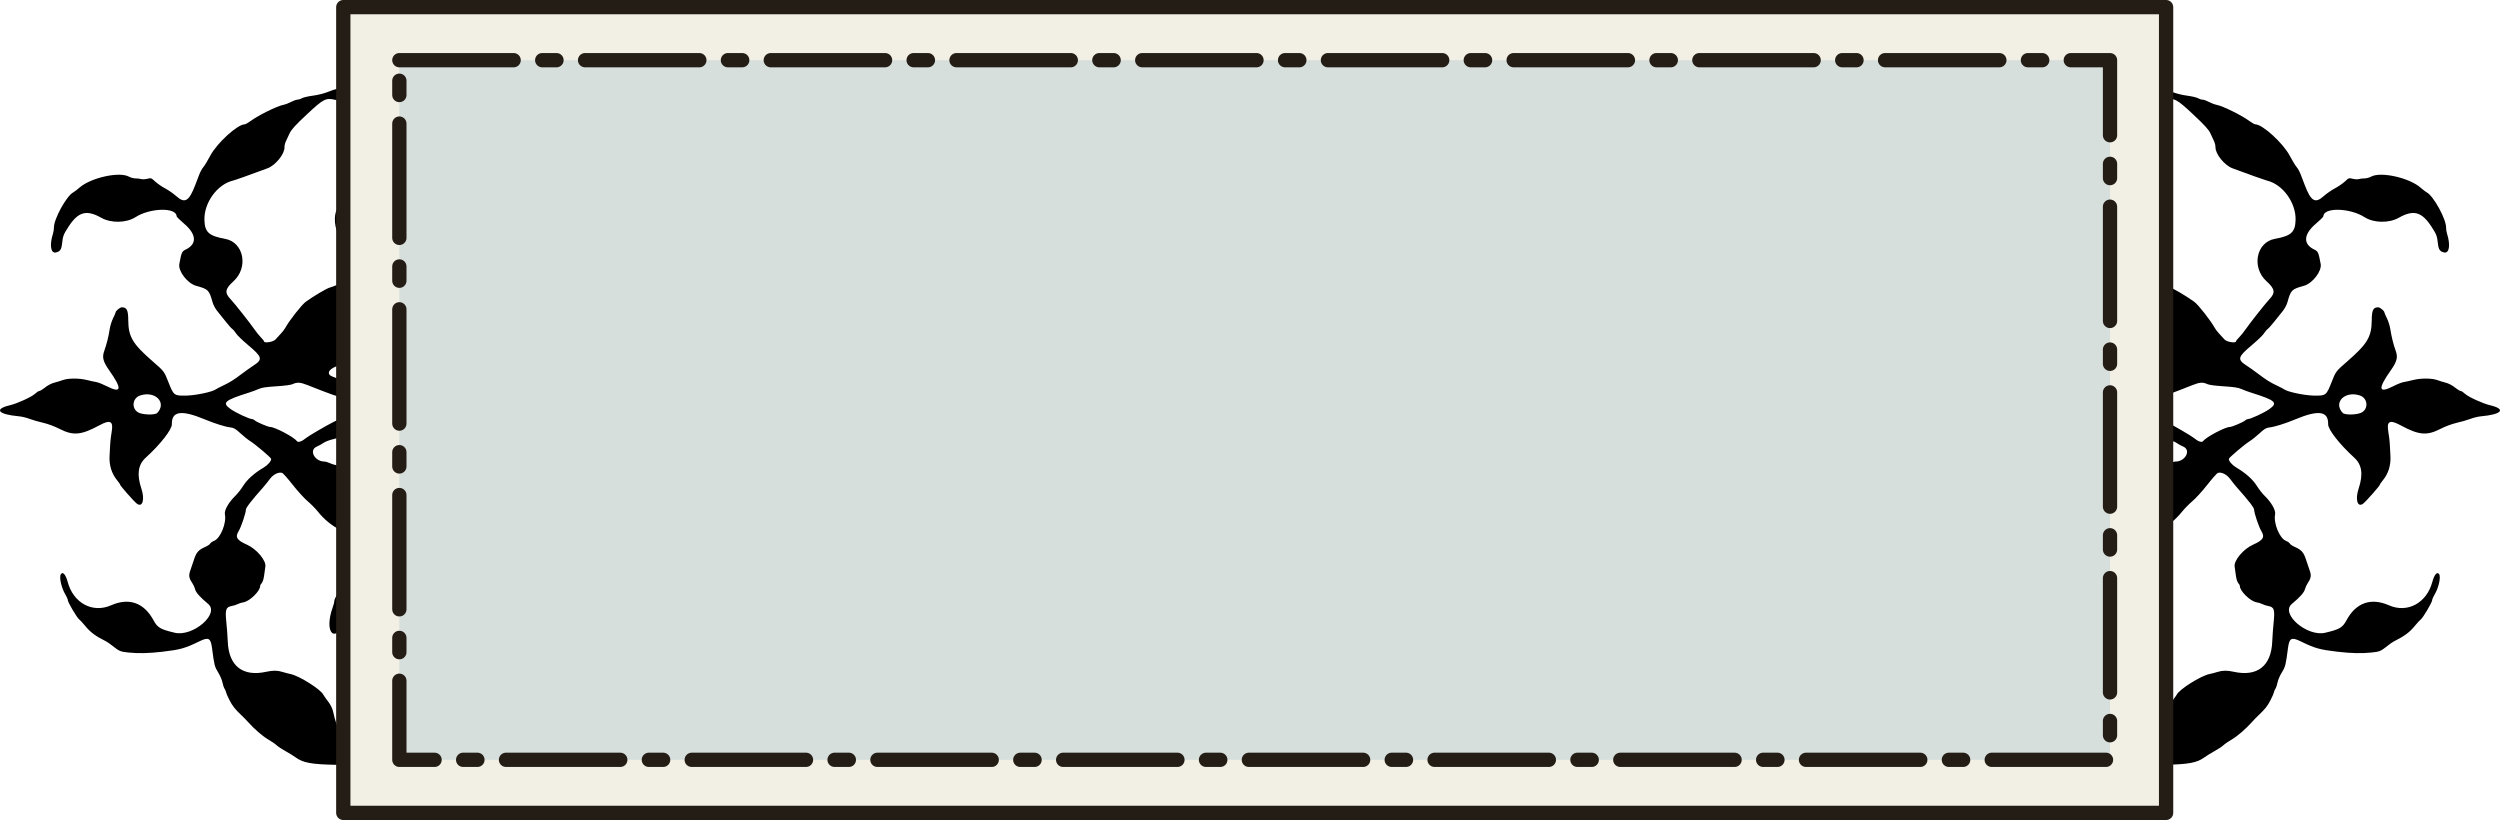
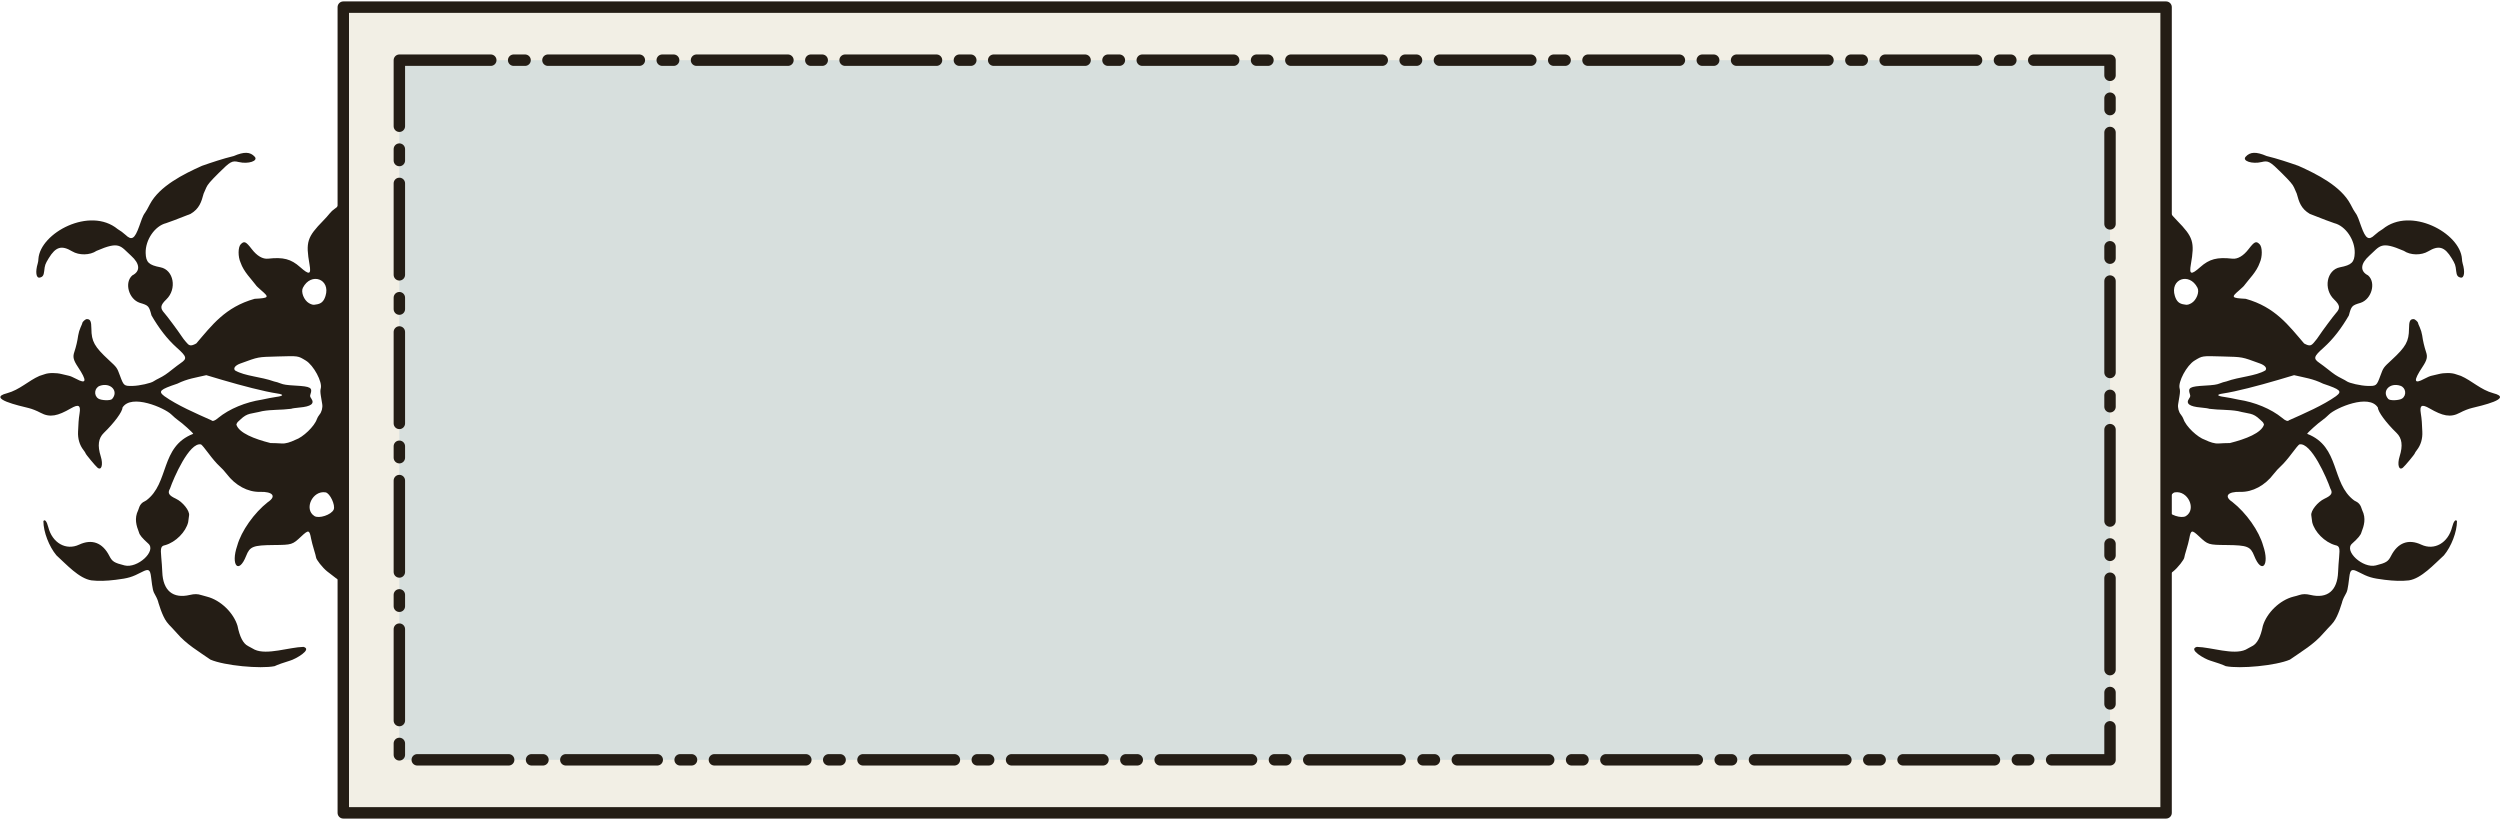
<svg xmlns="http://www.w3.org/2000/svg" xml:space="preserve" width="875" height="287" viewBox="0 0 231.51 75.935">
-   <path d="M195.825 70.922c-.357-.165-1.233-.46-2.023-.681-1.181-.331-2.271-1.082-2.102-1.449a.659.659 0 0 0 .057-.207c.001-.053.121-.063.31-.025.444.089 2.367.34 3.177.415.434.04.884.028 1.195-.033.43-.084.539-.078.792.045.417.202.684.183 1.17-.082.234-.128.631-.332.882-.453.626-.301 1.071-1.11 1.36-2.468.08-.379.226-.686.499-1.047.212-.281.402-.55.423-.595.212-.485 2.227-1.758 3.044-1.924.2-.04.537-.129.748-.196.451-.144.888-.149 1.47-.018 2.207.495 3.508-.524 3.593-2.816a33.1 33.1 0 0 1 .13-1.773c.12-1.173.046-1.397-.5-1.497a2.12 2.12 0 0 1-.54-.173 2.164 2.164 0 0 0-.561-.174c-.575-.1-1.533-1.043-1.53-1.503.001-.066-.066-.19-.148-.274-.083-.085-.18-.394-.217-.687-.037-.293-.09-.67-.117-.838-.093-.558.816-1.637 1.71-2.033.935-.413 1.108-.695.764-1.25-.222-.359-.676-1.697-.668-1.973.005-.19-.505-.852-1.606-2.086a12.27 12.27 0 0 1-.598-.747c-.328-.447-.819-.696-1.158-.587-.083.026-.524.523-.979 1.103-.455.58-1.073 1.26-1.372 1.51-.3.25-.74.698-.979.996-1.131 1.414-2.755 2.236-4.335 2.194-1.674-.044-2.16.544-1.03 1.244.688.426 1.212.853 1.209.986-.001.049.145.248.325.443.921.994 1.172 1.303 1.424 1.75.15.268.417.7.59.958.175.259.315.551.313.65-.002.099.056.345.13.547.885 2.408-.187 3.57-1.157 1.254-.483-1.153-.888-1.302-3.59-1.327-2.374-.021-2.416-.034-3.573-1.053-.951-.84-1.067-.815-1.28.27-.06.301-.227.907-.372 1.346-.145.44-.267.864-.27.945-.01.267-.85 1.267-1.432 1.707-1.044.787-1.502 1.094-1.63 1.092-.165-.003-.639.463-.845.832-.425.76-.586 1.104-.59 1.262-.01.38-.24.914-.413.96-.69.18-.996-1.007-.712-2.763.26-1.595.322-2.523.215-3.166-.054-.326-.113-1.185-.13-1.908-.045-1.77-.465-2.39-1.234-1.816-.838.627-1.266.702-1.867.33-1.255-.775-1.653-1.55-1.179-2.29.929-1.445 1.381-1.656 2.97-1.384 1.197.205 1.14.318 1.21-2.365.042-1.596.028-2.345-.047-2.475-.069-.12-.1-.781-.087-1.877.01-.93 0-2.014-.024-2.41-.103-1.734-.078-3.499.058-4.14.054-.255.094-.939.088-1.52a361.52 361.52 0 0 1-.012-2.748c0-.93-.047-1.93-.103-2.224-.08-.42-.063-1.054.077-2.957.2-2.726.201-2.72-.52-2.732-.312-.006-1.047.25-1.158.402-.35.48-1.929.439-2.324-.06-1.468-1.854 1.495-4.34 3.146-2.64.532.548.833.177.855-1.051.01-.547.104-1.615.21-2.373.159-1.138.174-1.468.09-1.9-.112-.569-.094-2.236.033-3.078.064-.419.047-.599-.08-.867-.463-.972.155-2.987.794-2.59.226.14.71 1.26.705 1.63-.002.148.096.46.218.695.122.235.221.475.22.532 0 .058.137.251.306.429.17.177.333.388.363.468.03.08.217.24.414.356.197.117.478.361.624.544.146.182.528.584.848.892 2.105 2.027 2.302 2.616 1.792 5.357-.235 1.261.027 1.332 1.224.33 1.182-.988 2.186-1.236 4.159-1.027.695.073 1.437-.335 2.116-1.164.777-.948.99-1.035 1.446-.591.354.344.362 1.525.015 2.234-.112.23-.25.537-.307.68-.11.279-.487.747-1.232 1.534-.255.27-.464.522-.465.561-.001.04-.308.318-.681.619-1.074.865-1.009.944.854 1.038 1.01.05 1.174.082 1.7.324.32.147.697.293.837.322.268.058 1.506.787 2.242 1.32.385.28 1.546 1.76 1.914 2.44.063.117.244.35.402.52.158.169.38.41.494.537.21.234 1.058.365 1.064.164 0-.045.126-.204.277-.354.152-.15.418-.48.592-.732.406-.587 1.888-2.463 2.213-2.8.581-.602.527-.963-.25-1.664-1.422-1.282-.967-3.622.763-3.935 1.511-.273 1.885-.613 1.919-1.747.047-1.602-1.195-3.31-2.654-3.65-.206-.05-1.63-.556-3.184-1.136-.747-.278-1.592-1.322-1.576-1.945a1.414 1.414 0 0 0-.12-.533l-.346-.743c-.173-.373-.519-.754-1.611-1.777-1.53-1.432-1.745-1.543-2.61-1.346-1.234.281-2.564-.134-2.076-.648.58-.61 1.377-.636 2.725-.088.36.147.94.293 1.406.353.436.057.89.163 1.008.235.118.072.309.133.423.135.115.002.381.097.591.21.21.113.525.233.7.266.591.112 2.35.98 3.075 1.52.213.158.453.29.534.29.666.013 2.556 1.739 3.168 2.895.245.463.536.941.647 1.064.11.122.284.44.385.708l.358.937c.585 1.53.969 1.756 1.766 1.04.249-.224.713-.546 1.03-.715.318-.169.738-.458.934-.643.344-.324.367-.332.721-.245.202.049.451.062.555.028.103-.034.337-.062.52-.062s.463-.074.622-.163c.873-.492 3.52.093 4.573 1.01.228.199.486.397.573.44.629.316 1.824 2.492 1.801 3.283-.004.14.036.388.088.551.33 1.036.212 1.83-.259 1.738-.383-.076-.52-.262-.58-.782-.085-.758-.127-.872-.591-1.59-.905-1.405-1.67-1.616-3.042-.842-.91.514-2.32.488-3.171-.058-1.355-.868-3.786-.922-3.808-.083-.001.057-.308.361-.68.676-1.168.988-1.23 1.897-.163 2.407.351.168.393.262.592 1.335.122.662-.753 1.801-1.555 2.023-1.14.316-1.202.378-1.53 1.543-.066.232-.258.59-.428.796-.17.206-.516.637-.768.958-.253.321-.534.637-.625.702-.092.064-.25.252-.351.416-.102.164-.608.651-1.124 1.084-1.297 1.085-1.36 1.321-.505 1.872.242.155.724.496 1.071.758.812.612 1.123.807 1.785 1.12.297.14.592.294.655.342.314.233 1.866.56 2.737.576 1.129.02 1.16-.004 1.656-1.266.384-.98.384-.98 1.454-1.91 1.86-1.62 2.247-2.272 2.257-3.819.006-.933.138-1.189.61-1.18.163.003.566.34.562.472 0 .04.103.28.23.534.128.255.267.693.31.974.115.74.298 1.482.51 2.056.217.591.114.988-.471 1.817-1.21 1.715-1.134 2.156.252 1.447.345-.177.764-.344.93-.371.166-.027.575-.117.909-.2.727-.18 1.72-.174 2.244.015.207.075.504.167.661.206.39.097.693.254 1.055.547.167.135.362.247.433.249.07 0 .248.117.395.257.31.294 1.64.902 2.33 1.066 1.515.358 1.102.85-.86 1.026-.25.022-.68.127-.956.233a11.03 11.03 0 0 1-1.248.36 7.266 7.266 0 0 0-1.544.575c-1.253.64-1.996.573-3.668-.332-1.027-.557-1.324-.4-1.148.607.06.336.118.8.13 1.034l.065 1.184c.05.87-.194 1.651-.704 2.265-.15.181-.274.364-.275.406-.003.1-1.285 1.552-1.545 1.75-.525.4-.76-.375-.422-1.389.439-1.313.311-2.216-.404-2.865-1.35-1.227-2.43-2.607-2.418-3.092.03-1.228-.878-1.36-3.073-.444-.911.38-1.905.69-2.356.736-.305.03-.473.13-.92.541-.302.277-.705.602-.896.72-.501.312-1.949 1.538-1.952 1.654-.006.213.31.574.71.81.85.501 1.516 1.097 1.877 1.677.197.316.519.729.716.918.628.602 1.058 1.356.983 1.722-.168.81.407 2.224 1 2.46.17.068.333.182.362.254.028.071.234.21.457.308.63.279.827.502 1.048 1.194.112.349.258.779.324.956.172.454.142.731-.125 1.125a2.41 2.41 0 0 0-.3.628c-.077.316-.436.723-1.222 1.384-1.08.909 1.42 3.057 3.096 2.662 1.337-.316 1.6-.47 1.972-1.16.88-1.627 2.266-2.114 3.933-1.38 1.705.75 3.486-.207 4.01-2.156.186-.694.45-.997.633-.728.179.265-.048 1.274-.427 1.9-.117.194-.215.422-.217.508-.005.205-.855 1.643-1.054 1.783-.085.06-.323.318-.53.572-.499.615-.984.977-1.956 1.459a4.29 4.29 0 0 0-.542.373c-.69.545-.768.58-1.522.659-.934.098-1.888.076-3.16-.072-1.653-.193-2.097-.318-3.416-.962-.852-.416-1.051-.31-1.171.615-.206 1.586-.245 1.743-.57 2.264-.177.286-.355.697-.394.911-.039.215-.13.486-.202.604-.073.117-.134.262-.136.323-.002.06-.139.377-.304.702-.294.578-.499.836-1.163 1.467-.179.17-.44.44-.582.6-.545.616-1.336 1.3-1.854 1.6-.297.172-.65.415-.783.54-.134.124-.503.368-.821.542-.318.175-.728.427-.912.562-.705.518-1.464.66-3.773.705-1.09.02-2.233.078-3.802.191-.314.022-.571-.01-.757-.095zm-5.177-18.369c1.406-.837.242-3.163-1.45-2.897-.569.09-1.312 1.578-1.053 2.112.306.635 1.911 1.138 2.503.785zm5.707-8.929c.532 0 .931-.057 1.334-.186.4-.129.805-.186 1.334-.188.724-.004 1.478-.15 2.038-.398.14-.061.31-.11.381-.11.923.013 1.494-1.053.74-1.382a4.543 4.543 0 0 1-.643-.355c-.16-.111-.569-.265-.91-.342a6.478 6.478 0 0 1-1.183-.416 3.759 3.759 0 0 0-1.16-.35c-.329-.039-.724-.12-.88-.18-.178-.07-.89-.127-1.942-.158-.913-.026-1.721-.083-1.795-.126-.075-.043-.564-.113-1.087-.156-1.486-.122-1.984-.472-1.539-1.082.18-.246.197-.33.115-.556-.288-.794-.016-.94 1.943-1.044 1.151-.061 1.551-.116 1.954-.27.28-.105.66-.215.846-.242.186-.028.625-.138.976-.245.853-.26 1.238-.337 1.651-.332.398.005 2.274-.587 2.441-.77.25-.275-.034-.617-.703-.846-2.427-.833-2.177-.788-4.866-.86-2.72-.073-2.591-.09-3.635.503-1.015.577-2.183 2.626-1.942 3.408.068.218.062.497-.017.941l-.173.975c-.078.443.072.978.363 1.3.127.141.275.383.33.539.31.879 1.797 2.223 2.809 2.539.415.13.818.293.895.363.11.102.281.117.852.078.392-.028 1.055-.05 1.473-.052zm7.668-2.78c.273-.375 2.056-1.315 2.48-1.307.19.003 1.273-.464 1.416-.61a.407.407 0 0 1 .25-.12c.24.004 1.517-.59 1.982-.923.829-.591.594-.804-1.685-1.524a9.68 9.68 0 0 1-.94-.35c-.245-.114-.675-.178-1.603-.237-.809-.052-1.364-.127-1.533-.209-.386-.187-.697-.165-1.357.097-2.09.83-2.96 1.139-3.194 1.133-.26-.007-1.067.134-2.89.505a28.47 28.47 0 0 1-1.47.26c-.914.124-.837.305.185.43.356.044 1.178.191 1.827.327.65.136 1.5.3 1.89.365.395.066.915.223 1.176.356.758.385 2.379 1.33 2.6 1.516.4.337.747.453.865.29zm14.718-2.666c.623-.395.495-1.329-.214-1.558-1.394-.452-2.482.656-1.585 1.615.209.224 1.415.185 1.799-.057zM191.353 26.51c.653-.356 1.076-1.363.792-1.885-1.062-1.948-3.629-1.068-2.937 1.008.225.677.57.965 1.245 1.04.202.022.39.047.42.055.028.008.244-.09.48-.218zm-7.263 9.661c.004-.162.026-.228.048-.147a.618.618 0 0 1-.008.296c-.026.08-.044.014-.04-.149zM35.685 70.922c.357-.165 1.234-.46 2.023-.681 1.182-.331 2.271-1.082 2.103-1.449a.662.662 0 0 1-.058-.207c-.001-.053-.12-.063-.31-.025-.444.089-2.366.34-3.177.415-.434.04-.883.028-1.194-.033-.431-.084-.54-.078-.793.045-.416.202-.684.183-1.17-.082a23.786 23.786 0 0 0-.882-.453c-.626-.301-1.07-1.11-1.359-2.468-.08-.379-.227-.686-.5-1.047a7.821 7.821 0 0 1-.422-.595c-.212-.485-2.228-1.758-3.044-1.924a8.66 8.66 0 0 1-.749-.196c-.45-.144-.887-.149-1.47-.018-2.206.495-3.507-.524-3.593-2.816a33.11 33.11 0 0 0-.13-1.773c-.12-1.173-.046-1.397.5-1.497a2.12 2.12 0 0 0 .541-.173c.103-.06.355-.138.56-.174.575-.1 1.533-1.043 1.53-1.503-.001-.066.066-.19.149-.274.082-.085.18-.394.216-.687.037-.293.09-.67.118-.838.092-.558-.817-1.637-1.711-2.033-.935-.413-1.107-.695-.764-1.25.223-.359.676-1.697.669-1.973-.005-.19.505-.852 1.606-2.086.152-.17.42-.507.597-.747.328-.447.819-.696 1.159-.587.083.026.523.523.978 1.103.455.58 1.073 1.26 1.373 1.51.3.25.74.698.978.996 1.131 1.414 2.755 2.236 4.335 2.194 1.674-.044 2.16.544 1.03 1.244-.688.426-1.212.853-1.208.986.001.049-.145.248-.325.443-.922.994-1.173 1.303-1.425 1.75-.15.268-.416.7-.59.958-.174.259-.315.551-.312.65.002.099-.057.345-.13.547-.885 2.408.187 3.57 1.157 1.254.483-1.153.887-1.302 3.589-1.327 2.375-.021 2.417-.034 3.573-1.053.952-.84 1.067-.815 1.28.27.06.301.227.907.372 1.346.146.44.267.864.27.945.011.267.85 1.267 1.432 1.707 1.045.787 1.502 1.094 1.63 1.092.166-.003.64.463.846.832.425.76.586 1.104.59 1.262.01.38.239.914.412.96.69.18.997-1.007.712-2.763-.259-1.595-.322-2.523-.215-3.166.054-.326.113-1.185.131-1.908.044-1.77.465-2.39 1.233-1.816.839.627 1.267.702 1.868.33 1.254-.775 1.653-1.55 1.178-2.29-.929-1.445-1.381-1.656-2.97-1.384-1.197.205-1.139.318-1.21-2.365-.042-1.596-.028-2.345.047-2.475.07-.12.1-.781.088-1.877-.01-.93 0-2.014.023-2.41.103-1.734.079-3.499-.058-4.14-.054-.255-.093-.939-.088-1.52.006-.581.012-1.818.012-2.748 0-.93.047-1.93.103-2.224.08-.42.064-1.054-.076-2.957-.2-2.726-.202-2.72.52-2.732.311-.006 1.046.25 1.157.402.35.48 1.929.439 2.324-.06 1.468-1.854-1.494-4.34-3.145-2.64-.532.548-.834.177-.856-1.051-.01-.547-.104-1.615-.21-2.373-.158-1.138-.174-1.468-.09-1.9.113-.569.094-2.236-.033-3.078-.063-.419-.046-.599.08-.867.463-.972-.154-2.987-.793-2.59-.226.14-.711 1.26-.706 1.63.003.148-.095.46-.218.695-.122.235-.221.475-.22.532.001.058-.137.251-.306.429-.17.177-.333.388-.363.468-.03.08-.216.24-.413.356-.198.117-.479.361-.625.544-.146.182-.527.584-.847.892-2.106 2.027-2.303 2.616-1.793 5.357.235 1.261-.026 1.332-1.224.33-1.181-.988-2.186-1.236-4.159-1.027-.695.073-1.437-.335-2.116-1.164-.776-.948-.989-1.035-1.445-.591-.355.344-.363 1.525-.016 2.234.113.23.251.537.308.68.11.279.486.747 1.23 1.534.256.27.466.522.467.561 0 .04.307.318.68.619 1.074.865 1.01.944-.854 1.038-1.01.05-1.174.082-1.7.324-.32.147-.697.293-.837.322-.268.058-1.505.787-2.242 1.32-.385.28-1.546 1.76-1.913 2.44a3.315 3.315 0 0 1-.403.52c-.157.169-.38.41-.493.537-.21.234-1.06.365-1.064.164-.002-.045-.126-.204-.278-.354a6.265 6.265 0 0 1-.592-.732c-.405-.587-1.887-2.463-2.212-2.8-.582-.602-.527-.963.25-1.664 1.421-1.282.967-3.622-.764-3.935-1.511-.273-1.885-.613-1.918-1.747-.048-1.602 1.194-3.31 2.653-3.65.207-.05 1.63-.556 3.185-1.136.746-.278 1.592-1.322 1.575-1.945-.003-.145.05-.386.12-.533l.346-.743c.173-.373.52-.754 1.612-1.777 1.53-1.432 1.744-1.543 2.61-1.346 1.234.281 2.563-.134 2.075-.648-.58-.61-1.376-.636-2.725-.088-.36.147-.94.293-1.406.353-.436.057-.89.163-1.008.235a1.012 1.012 0 0 1-.423.135c-.115.002-.38.097-.591.21-.21.113-.525.233-.7.266-.591.112-2.35.98-3.074 1.52-.214.158-.454.29-.534.29-.667.013-2.557 1.739-3.169 2.895-.245.463-.536.941-.646 1.064-.11.122-.284.44-.386.708l-.358.937c-.585 1.53-.968 1.756-1.766 1.04a6.248 6.248 0 0 0-1.03-.715 5.211 5.211 0 0 1-.933-.643c-.344-.324-.368-.332-.722-.245-.201.049-.45.062-.554.028a2.127 2.127 0 0 0-.52-.062c-.184 0-.463-.074-.622-.163-.874-.492-3.52.093-4.574 1.01-.228.199-.485.397-.572.44-.63.316-1.824 2.492-1.802 3.283.004.14-.035.388-.087.551-.331 1.036-.213 1.83.258 1.738.383-.076.521-.262.58-.782.085-.758.128-.872.591-1.59.906-1.405 1.67-1.616 3.043-.842.91.514 2.32.488 3.17-.058 1.356-.868 3.787-.922 3.809-.083.001.057.307.361.68.676 1.168.988 1.23 1.897.163 2.407-.352.168-.394.262-.592 1.335-.123.662.753 1.801 1.554 2.023 1.14.316 1.202.378 1.53 1.543.066.232.259.59.429.796.17.206.515.637.768.958.252.321.533.637.624.702.092.064.25.252.352.416.101.164.607.651 1.123 1.084 1.297 1.085 1.36 1.321.505 1.872-.241.155-.723.496-1.07.758-.812.612-1.123.807-1.785 1.12-.297.14-.592.294-.656.342-.313.233-1.866.56-2.737.576-1.129.02-1.16-.004-1.656-1.266-.383-.98-.383-.98-1.454-1.91-1.86-1.62-2.246-2.272-2.257-3.819-.006-.933-.138-1.189-.609-1.18-.164.003-.567.34-.563.472 0 .04-.102.28-.23.534a3.968 3.968 0 0 0-.31.974 11.13 11.13 0 0 1-.509 2.056c-.218.591-.115.988.47 1.817 1.211 1.715 1.135 2.156-.251 1.447-.346-.177-.765-.344-.93-.371a15.386 15.386 0 0 1-.91-.2c-.726-.18-1.72-.174-2.243.015a8.316 8.316 0 0 1-.662.206c-.389.097-.692.254-1.054.547-.168.135-.363.247-.433.249-.07 0-.249.117-.396.257-.309.294-1.639.902-2.33 1.066-1.514.358-1.102.85.86 1.026.25.022.68.127.956.233.275.106.837.268 1.248.36.451.102 1.063.33 1.544.575 1.254.64 1.997.573 3.669-.332 1.026-.557 1.323-.4 1.147.607a10.82 10.82 0 0 0-.13 1.034l-.065 1.184c-.049.87.194 1.65.704 2.265.15.181.274.364.275.406.003.1 1.285 1.552 1.545 1.75.526.4.761-.375.422-1.389-.438-1.313-.311-2.216.404-2.865 1.35-1.227 2.43-2.607 2.419-3.092-.03-1.228.878-1.36 3.072-.444.911.38 1.906.69 2.357.735.304.031.472.13.92.542.301.277.704.602.895.72.502.312 1.95 1.538 1.952 1.654.006.213-.31.574-.709.81-.85.501-1.517 1.097-1.878 1.677a5.745 5.745 0 0 1-.716.918c-.628.602-1.058 1.356-.982 1.722.167.81-.408 2.224-1 2.46-.17.068-.334.182-.362.254-.029.071-.235.21-.457.308-.631.279-.827.502-1.049 1.194-.111.349-.257.779-.324.956-.172.454-.141.731.125 1.125.128.189.263.471.301.628.076.316.436.723 1.222 1.384 1.08.909-1.42 3.057-3.097 2.662-1.336-.316-1.6-.47-1.972-1.16-.88-1.627-2.266-2.114-3.932-1.38-1.705.75-3.487-.207-4.01-2.156-.187-.694-.45-.997-.633-.728-.18.265.047 1.274.426 1.9.117.194.215.422.217.508.006.205.855 1.643 1.054 1.783.085.06.324.318.53.572.499.615.984.977 1.957 1.459.103.05.347.219.542.373.689.545.768.58 1.522.659.933.098 1.888.076 3.16-.072 1.653-.193 2.096-.318 3.415-.962.852-.416 1.051-.31 1.172.615.205 1.586.245 1.743.569 2.264.178.286.355.697.394.911.04.215.13.486.203.604.072.117.133.262.135.323.002.06.14.377.305.702.294.578.498.836 1.162 1.467.179.17.441.44.583.6.544.616 1.336 1.3 1.853 1.6.297.172.65.415.783.54.134.124.504.368.822.542.318.175.728.427.911.562.706.518 1.464.66 3.773.705a71.2 71.2 0 0 1 3.802.191c.314.022.572-.01.757-.095zm5.177-18.369c-1.405-.837-.242-3.163 1.45-2.897.57.09 1.312 1.578 1.054 2.112-.307.635-1.912 1.138-2.504.785zm-5.706-8.929c-.532 0-.932-.057-1.334-.186-.4-.129-.806-.186-1.335-.188-.723-.004-1.478-.15-2.037-.398-.14-.061-.311-.11-.382-.11-.923.013-1.494-1.053-.74-1.382.194-.084.484-.244.643-.355.16-.111.57-.265.91-.342.34-.076.873-.264 1.183-.416.36-.177.78-.303 1.16-.35.33-.039.724-.12.88-.18.178-.07.89-.127 1.942-.158.913-.026 1.722-.083 1.796-.126.074-.043.563-.113 1.087-.156 1.486-.122 1.983-.472 1.538-1.082-.179-.246-.196-.33-.114-.556.287-.794.015-.94-1.944-1.044-1.15-.061-1.55-.116-1.954-.27a5.153 5.153 0 0 0-.846-.242 8.986 8.986 0 0 1-.976-.245c-.853-.26-1.238-.337-1.65-.332-.399.005-2.275-.587-2.442-.77-.25-.275.035-.617.704-.846 2.426-.833 2.177-.788 4.866-.86 2.72-.073 2.59-.09 3.634.503 1.016.577 2.183 2.626 1.942 3.408-.067.218-.062.497.018.941l.173.975c.077.443-.072.978-.364 1.3-.126.141-.275.383-.33.539-.309.879-1.796 2.223-2.808 2.539-.416.13-.819.293-.895.363-.112.102-.282.117-.853.078a26.652 26.652 0 0 0-1.472-.052zm-7.668-2.78c-.274-.375-2.057-1.315-2.48-1.307-.19.003-1.274-.464-1.417-.61a.407.407 0 0 0-.25-.12c-.24.004-1.517-.59-1.982-.923-.828-.591-.593-.804 1.685-1.524a9.68 9.68 0 0 0 .94-.35c.246-.114.675-.178 1.604-.237.808-.052 1.364-.127 1.532-.209.387-.187.697-.165 1.357.097 2.091.83 2.96 1.139 3.195 1.133.26-.007 1.066.134 2.89.505.499.102 1.16.219 1.47.26.914.124.836.305-.185.43-.356.044-1.179.191-1.828.327s-1.499.3-1.889.365c-.396.066-.915.223-1.177.356-.757.385-2.378 1.33-2.6 1.516-.4.337-.746.453-.865.29zM12.77 38.178c-.624-.395-.496-1.329.213-1.558 1.394-.452 2.482.656 1.586 1.615-.21.224-1.416.185-1.8-.057zM40.158 26.51c-.653-.356-1.077-1.363-.792-1.885 1.061-1.948 3.628-1.068 2.937 1.008-.226.677-.57.965-1.246 1.04a6.01 6.01 0 0 0-.419.055c-.028.008-.245-.09-.48-.218zm7.262 9.661c-.004-.162-.025-.228-.047-.147a.62.62 0 0 0 .008.296c.026.08.043.014.04-.149z" style="fill:#000;stroke-width:.09" />
-   <path d="M31.79.661h168.799v74.613H31.79z" style="display:inline;opacity:1;fill:#f2efe5;stroke:#241d15;stroke-width:1.323;stroke-linecap:round;stroke-linejoin:round;stroke-dasharray:none;stroke-dashoffset:0;stroke-opacity:1;stop-color:#000" />
-   <path d="M36.982 5.573h158.414v64.789H36.982z" style="display:inline;opacity:1;fill:#d7dfdd;fill-opacity:1;stroke:#241d15;stroke-width:1.323;stroke-linecap:round;stroke-linejoin:round;stroke-dasharray:10.583,2.646,1.323,2.646;stroke-dashoffset:0;stroke-opacity:1;stop-color:#000" />
+   <path d="M206.118 61.69c-.254-.125-.879-.348-1.441-.515-.471-.129-2.105-1.04-1.236-1.272 1.317.029 3.38.78 4.513.26.207-.118.417-.233.628-.342.446-.228.763-.84.969-1.868.365-1.202 1.557-2.376 2.826-2.7.18-.04.357-.09.533-.148.32-.109.632-.112 1.048-.013 1.571.374 2.498-.397 2.56-2.132.02-.448.05-.895.092-1.342.086-.888.033-1.057-.356-1.133-.986-.275-1.919-1.235-2.135-2.127a22.128 22.128 0 0 0-.084-.635c-.065-.422.582-1.239 1.22-1.539.666-.312.788-.526.544-.946-.326-.954-1.787-4.327-2.872-4.082-.06.02-.373.396-.697.835-.325.44-.765.954-.979 1.143-.213.19-.527.528-.696.754-.806 1.07-1.963 1.692-3.09 1.66-1.192-.033-1.538.412-.733.942 1.276 1 2.469 2.685 2.843 4.038.63 1.822-.133 2.702-.825.949-.344-.873-.632-.986-2.557-1.005-1.692-.016-1.722-.025-2.546-.797-.678-.636-.76-.617-.912.205-.042.227-.161.686-.265 1.018-.104.333-.19.654-.192.716-.008.202-.606.959-1.02 1.292-.745.595-1.07.828-1.162.826-.118-.002-.456.35-.603.63-.302.575-.417.836-.42.955-.007.288-.17.692-.294.727-.491.136-.71-.762-.507-2.091.185-1.208.23-1.91.153-2.397-.038-.247-.08-.897-.093-1.444-.031-1.34-.331-1.809-.879-1.375-.597.475-.902.532-1.33.25-.894-.586-1.178-1.173-.84-1.733.662-1.094.984-1.253 2.116-1.048.853.156.812.241.862-1.79.03-1.208.02-1.775-.033-1.873-.05-.09-.071-.591-.063-1.42.007-.705 0-1.525-.016-1.825-.074-1.312-.056-2.648.041-3.133.039-.193.066-.711.063-1.15-.004-.44-.008-1.377-.008-2.08 0-.705-.034-1.462-.074-1.684-.057-.318-.045-.798.055-2.238.142-2.064.144-2.06-.37-2.068-.223-.005-.746.189-.825.304-.25.363-1.375.332-1.656-.045-1.046-1.404 1.064-3.285 2.24-1.999.38.415.595.134.61-.795.008-.414.075-1.223.15-1.796.113-.862.124-1.111.064-1.438-.08-.431-.067-1.693.024-2.33.045-.317.033-.453-.057-.656-.33-.736.11-2.261.565-1.96.16.105.506.953.503 1.233-.002.112.068.348.155.526.087.178.158.36.157.403 0 .044.098.19.218.324.121.134.237.294.259.355.021.06.154.181.294.27.141.088.341.272.445.41.104.139.376.443.604.676 1.5 1.534 1.64 1.98 1.277 4.055-.167.954.019 1.008.872.25.842-.748 1.558-.936 2.964-.778.495.055 1.024-.253 1.507-.88.553-.718.705-.784 1.03-.448.253.26.259 1.154.011 1.69-.29.86-1.023 1.55-1.428 2.101 0 .03-.219.24-.485.469-.765.654-.72.714.609.785 2.735.763 3.98 2.476 5.406 4.135.535.293.672.208.957-.143.153-.174.294-.359.421-.555.289-.444 1.345-1.864 1.577-2.119.414-.456.375-.729-.179-1.26-1.012-.97-.689-2.74.545-2.978 1.076-.206 1.343-.464 1.366-1.322.035-1.213-.85-2.505-1.89-2.763-.147-.038-1.161-.42-2.27-.86-.816-.48-1.002-1.114-1.207-1.875l-.247-.563c-.123-.282-.37-.57-1.148-1.345-1.09-1.083-1.243-1.168-1.86-1.018-.879.212-1.826-.102-1.478-.49.413-.463.98-.482 1.941-.067 1.013.245 2.064.6 2.942.907 1.727.772 3.945 1.885 4.828 3.561.175.35.382.713.46.806.08.092.203.333.276.536l.255.709c.417 1.158.69 1.329 1.258.787.227-.206.473-.387.734-.541 2.573-2.113 7.169.353 7.338 2.76-.003.107.025.295.062.418.236.784.152 1.385-.184 1.315-.272-.057-.37-.198-.413-.591-.06-.574-.091-.66-.421-1.204-.646-1.063-1.19-1.223-2.168-.637-.649.389-1.653.37-2.259-.044-2.15-.931-2.186-.465-3.198.449-.833.748-.877 1.436-.116 1.822.758.655.343 2.194-.686 2.541-.812.24-.856.286-1.09 1.168-.683 1.178-1.43 2.171-2.349 2.994-.924.822-.969 1-.36 1.417.172.118.516.376.763.574.579.463.8.61 1.272.848.211.106.422.222.467.259.223.176 1.33.424 1.95.436.805.015.827-.003 1.18-.959.273-.741.273-.741 1.036-1.445 1.326-1.226 1.6-1.72 1.609-2.89.004-.707.098-.9.433-.894.117.002.404.257.402.357 0 .03.072.212.163.404.104.235.178.483.221.738.074.53.196 1.05.363 1.556.155.447.082.748-.335 1.375-.863 1.298-.809 1.632.179 1.095.246-.134.545-.26.663-.28.217-.044.433-.094.648-.152.517-.136 1.226-.131 1.598.012.155.058.313.11.472.155 1.015.442 1.838 1.292 3.002 1.604 1.924.486-1.183 1.169-1.99 1.37-.32.077-.757.25-1.1.435-.893.484-1.616.29-2.808-.395-.73-.422-.942-.303-.817.46.043.258.074.52.093.782l.046.896c.035.658-.138 1.249-.502 1.714-.107.137-.195.276-.196.308-.002.075-.915 1.174-1.1 1.324-.375.303-.543-.284-.301-1.051.312-.994.221-1.677-.288-2.169-.962-.928-1.732-1.973-1.724-2.34-.818-1.325-3.909.033-4.524.63a5.7 5.7 0 0 1-.637.545c-.358.237-1.39 1.165-1.391 1.252 3.08 1.18 2.194 4.567 4.35 6.168.449.212.588.38.747.904.376.762.167 1.445-.073 2.05-.054.24-.31.548-.87 1.048-.77.688 1.011 2.314 2.206 2.015.952-.24 1.14-.356 1.405-.878.627-1.231 1.615-1.6 2.802-1.045 1.214.568 2.484-.156 2.857-1.631.133-.526.32-.755.45-.551-.003 1.012-.527 2.357-1.208 3.172-.923.84-2.095 2.146-3.243 2.318-.665.074-1.345.058-2.252-.054-1.177-.146-1.493-.241-2.433-.728-.607-.315-.749-.235-.835.465-.146 1.2-.174 1.32-.405 1.714-.127.216-.253.527-.281.69-.125.42-.292.882-.458 1.232-.21.438-.355.633-.828 1.11a8.8 8.8 0 0 0-.416.455c-.882 1.038-2.032 1.7-3.113 2.455-1.31.562-4.625.865-5.936.606zm-3.688-13.903c1-.634.172-2.394-1.033-2.193-.407.068-.935 1.194-.751 1.599.218.48 1.362.861 1.784.594zm4.065-6.759c1.49-.374 2.921-.932 3.16-1.706-.052-.222-.177-.29-.373-.473-.674-.649-.983-.501-2.037-.778-.947-.16-1.664-.088-2.663-.215-.053-.032-.402-.085-.775-.118-1.059-.092-1.413-.357-1.096-.819.128-.186.14-.25.081-.42-.204-.602-.01-.712 1.386-.79.819-.047 1.104-.089 1.392-.205.195-.08.397-.14.603-.183 1.194-.437 2.697-.484 3.61-1.02.179-.208-.024-.467-.501-.64-1.729-.63-1.551-.597-3.467-.651-1.938-.055-1.846-.068-2.59.38-.723.437-1.555 1.988-1.383 2.58.048.165.044.376-.013.712l-.123.738c-.055.336.051.74.26.984.089.107.195.29.234.408.22.666 1.28 1.683 2.001 1.922.46.22.89.359 1.246.334.349-.024.698-.037 1.048-.04zm5.464-2.104c1.412-.629 3.178-1.393 4.367-2.24.59-.448.423-.609-1.2-1.154-.946-.467-1.704-.556-2.685-.788-1.992.603-3.907 1.15-5.522 1.499-.356.077-.827.166-1.048.197-.651.094-.595.23.132.325.254.034.84.145 1.303.248 1.485.227 2.997.842 4.037 1.693.285.255.531.343.616.22zm10.487-2.018c.444-.299.353-1.006-.152-1.179-.993-.342-1.768.497-1.13 1.222.15.17 1.009.14 1.283-.043zm-19.515-8.831c.466-.27.768-1.032.565-1.427-.756-1.474-2.585-.808-2.093.763.161.512.406.73.888.787.265.075.437-.016.64-.123zm-5.174 7.312c.003-.122.018-.172.034-.111a.493.493 0 0 1-.006.224c-.019.06-.031.01-.029-.113zM25.426 61.69c.255-.125.88-.348 1.442-.515.471-.129 2.104-1.04 1.236-1.272-1.317.029-3.38.78-4.513.26a16.599 16.599 0 0 0-.629-.342c-.446-.228-.762-.84-.968-1.868-.365-1.202-1.557-2.376-2.826-2.7a5.884 5.884 0 0 1-.533-.148c-.321-.109-.632-.112-1.048-.013-1.572.374-2.499-.397-2.56-2.132-.02-.448-.05-.895-.093-1.342-.085-.888-.032-1.057.357-1.133.986-.275 1.919-1.235 2.134-2.127.027-.222.065-.508.085-.635.065-.422-.583-1.239-1.22-1.539-.666-.312-.788-.526-.544-.946.326-.954 1.787-4.327 2.872-4.082.06.02.373.396.697.835.324.44.765.954.978 1.143.214.19.528.528.697.754.806 1.07 1.963 1.692 3.089 1.66 1.193-.033 1.539.412.734.942-1.277 1-2.47 2.685-2.843 4.038-.63 1.822.133 2.702.824.949.344-.873.632-.986 2.557-1.005 1.693-.016 1.723-.025 2.546-.797.679-.636.76-.617.912.205.043.227.162.686.265 1.018.104.333.19.654.193.716.008.202.605.959 1.02 1.292.745.595 1.07.828 1.162.826.118-.002.456.35.602.63.303.575.418.836.42.955.008.288.171.692.294.727.492.136.71-.762.508-2.091-.185-1.208-.23-1.91-.154-2.397.039-.247.08-.897.094-1.444.031-1.34.331-1.809.878-1.375.598.475.903.532 1.331.25.894-.586 1.178-1.173.84-1.733-.662-1.094-.984-1.253-2.117-1.048-.852.156-.811.241-.862-1.79-.03-1.208-.02-1.775.034-1.873.05-.09.071-.591.062-1.42-.007-.705 0-1.525.017-1.825.073-1.312.056-2.648-.041-3.133-.039-.193-.067-.711-.063-1.15.004-.44.008-1.377.008-2.08 0-.705.034-1.462.074-1.684.057-.318.045-.798-.054-2.238-.143-2.064-.144-2.06.37-2.068.222-.005.745.189.824.304.25.363 1.375.332 1.656-.045 1.046-1.404-1.064-3.285-2.24-1.999-.38.415-.595.134-.61-.795a19.629 19.629 0 0 0-.15-1.796c-.113-.862-.124-1.111-.064-1.438.08-.431.067-1.693-.024-2.33-.045-.317-.032-.453.057-.656.33-.736-.11-2.261-.565-1.96-.16.105-.506.953-.503 1.233.002.112-.067.348-.155.526-.087.178-.158.36-.157.403 0 .044-.097.19-.218.324s-.237.294-.259.355c-.02.06-.153.181-.294.27a1.995 1.995 0 0 0-.445.41 9.318 9.318 0 0 1-.604.676c-1.5 1.534-1.64 1.98-1.277 4.055.167.954-.019 1.008-.872.25-.842-.748-1.558-.936-2.964-.778-.495.055-1.024-.253-1.507-.88-.553-.718-.705-.784-1.03-.448-.253.26-.259 1.154-.011 1.69.29.86 1.023 1.55 1.428 2.101 0 .03.219.24.485.469.765.654.72.714-.609.785-2.735.763-3.98 2.476-5.406 4.135-.535.293-.672.208-.957-.143a4.7 4.7 0 0 1-.421-.555c-.289-.444-1.345-1.864-1.576-2.119-.415-.456-.376-.729.178-1.26 1.012-.97.689-2.74-.545-2.978-1.076-.206-1.343-.464-1.366-1.322-.034-1.213.85-2.505 1.89-2.763.148-.038 1.161-.42 2.27-.86.816-.48 1.002-1.114 1.207-1.875l.247-.563c.123-.282.37-.57 1.148-1.345 1.09-1.083 1.243-1.168 1.86-1.018.88.212 1.826-.102 1.478-.49-.413-.463-.98-.482-1.941-.067-1.013.245-2.064.6-2.942.907-1.727.772-3.945 1.885-4.828 3.561-.175.35-.382.713-.46.806-.079.092-.203.333-.276.536l-.255.709c-.416 1.158-.69 1.329-1.258.787a4.456 4.456 0 0 0-.734-.541c-2.573-2.113-7.169.353-7.338 2.76a1.61 1.61 0 0 1-.062.418c-.236.784-.152 1.385.184 1.315.273-.057.37-.198.413-.591.06-.574.091-.66.421-1.204.646-1.063 1.19-1.223 2.168-.637.649.389 1.653.37 2.259-.044 2.15-.931 2.186-.465 3.198.449.833.748.877 1.436.117 1.822-.759.655-.343 2.194.685 2.541.812.24.857.286 1.09 1.168.684 1.178 1.43 2.171 2.349 2.994.924.822.969 1 .36 1.417-.172.118-.516.376-.763.574-.578.463-.8.61-1.272.848a4.573 4.573 0 0 0-.467.259c-.223.176-1.33.424-1.95.436-.805.015-.827-.003-1.18-.959-.273-.741-.273-.741-1.036-1.445-1.326-1.226-1.6-1.72-1.608-2.89-.005-.707-.099-.9-.434-.894-.117.002-.404.257-.401.357 0 .03-.073.212-.164.404a3.14 3.14 0 0 0-.221.738 8.859 8.859 0 0 1-.363 1.556c-.155.447-.082.748.335 1.375.863 1.298.809 1.632-.179 1.095-.246-.134-.545-.26-.662-.28a10.416 10.416 0 0 1-.649-.152c-.517-.136-1.225-.131-1.598.012-.155.058-.313.11-.472.155-1.015.442-1.838 1.292-3.002 1.604-1.924.486 1.183 1.169 1.99 1.37.321.077.757.25 1.1.435.893.484 1.617.29 2.808-.395.731-.422.943-.303.817.46-.042.258-.073.52-.092.782l-.047.896c-.035.658.138 1.249.502 1.714.107.137.195.276.196.308.002.075.915 1.174 1.1 1.324.375.303.543-.284.301-1.051-.312-.994-.221-1.677.288-2.169.962-.928 1.732-1.973 1.724-2.34.818-1.325 3.909.033 4.524.63.214.21.501.456.637.545.358.237 1.39 1.165 1.391 1.252-3.08 1.18-2.193 4.567-4.35 6.168-.449.212-.588.38-.747.904-.376.762-.167 1.445.073 2.05.054.24.31.548.87 1.048.77.688-1.01 2.314-2.206 2.015-.952-.24-1.14-.356-1.405-.878-.627-1.231-1.614-1.6-2.802-1.045-1.214.568-2.484-.156-2.857-1.631-.133-.526-.32-.755-.45-.551.004 1.012.527 2.357 1.208 3.172.923.84 2.095 2.146 3.243 2.318.665.074 1.345.058 2.252-.054 1.177-.146 1.493-.241 2.433-.728.607-.315.749-.235.835.465.146 1.2.175 1.32.405 1.714.127.216.253.527.281.69.125.42.292.882.458 1.232.21.438.355.633.828 1.11.128.13.314.334.416.455.882 1.038 2.032 1.7 3.113 2.455 1.31.562 4.625.865 5.936.606zm3.689-13.903c-1.001-.634-.172-2.394 1.033-2.193.406.068.935 1.194.751 1.599-.219.48-1.362.861-1.784.594zm-4.066-6.759c-1.489-.374-2.92-.932-3.16-1.706.052-.222.178-.29.374-.473.674-.649.982-.501 2.037-.778.947-.16 1.663-.088 2.663-.215.053-.032.401-.085.775-.118 1.059-.092 1.413-.357 1.096-.819-.128-.186-.14-.25-.082-.42.205-.602.011-.712-1.385-.79-.82-.047-1.104-.089-1.392-.205a3.507 3.507 0 0 0-.603-.183c-1.194-.437-2.698-.484-3.61-1.02-.179-.208.024-.467.5-.64 1.73-.63 1.552-.597 3.468-.651 1.938-.055 1.845-.068 2.59.38.723.437 1.555 1.988 1.383 2.58-.048.165-.044.376.013.712l.123.738c.055.336-.051.74-.26.984-.09.107-.195.29-.235.408-.22.666-1.28 1.683-2 1.922-.46.22-.891.359-1.246.334a17.88 17.88 0 0 0-1.049-.04zm-5.463-2.104c-1.412-.629-3.179-1.393-4.367-2.24-.59-.448-.423-.609 1.2-1.154.946-.467 1.704-.556 2.685-.788 1.992.603 3.907 1.15 5.522 1.499.356.077.827.166 1.048.197.65.094.595.23-.132.325-.254.034-.84.145-1.303.248-1.485.227-2.997.842-4.037 1.693-.285.255-.531.343-.616.22zM9.099 36.906c-.445-.299-.353-1.006.152-1.179.993-.342 1.768.497 1.13 1.222-.15.17-1.01.14-1.283-.043zm19.514-8.831c-.465-.27-.767-1.032-.564-1.427.756-1.474 2.585-.808 2.093.763-.161.512-.406.73-.888.787-.266.075-.437-.016-.64-.123zm5.175 7.312c-.003-.122-.018-.172-.034-.111a.498.498 0 0 0 .006.224c.018.06.03.01.028-.113z" style="fill:#241d15;fill-opacity:1;stroke-width:.066" />
+   <path d="M31.79.661h168.799v74.613H31.79z" style="display:inline;opacity:1;fill:#f2efe5;stroke:#241d15;stroke-width:1.058;stroke-linecap:round;stroke-linejoin:round;stroke-dasharray:none;stroke-dashoffset:0;stroke-opacity:1;stop-color:#000" />
+   <path d="M36.982 5.573h158.414v64.789H36.982z" style="display:inline;opacity:1;fill:#d7dfdd;fill-opacity:1;stroke:#241d15;stroke-width:1.058;stroke-linecap:round;stroke-linejoin:round;stroke-dasharray:8.467,2.117,1.058,2.117;stroke-dashoffset:0;stroke-opacity:1;stop-color:#000" />
</svg>
